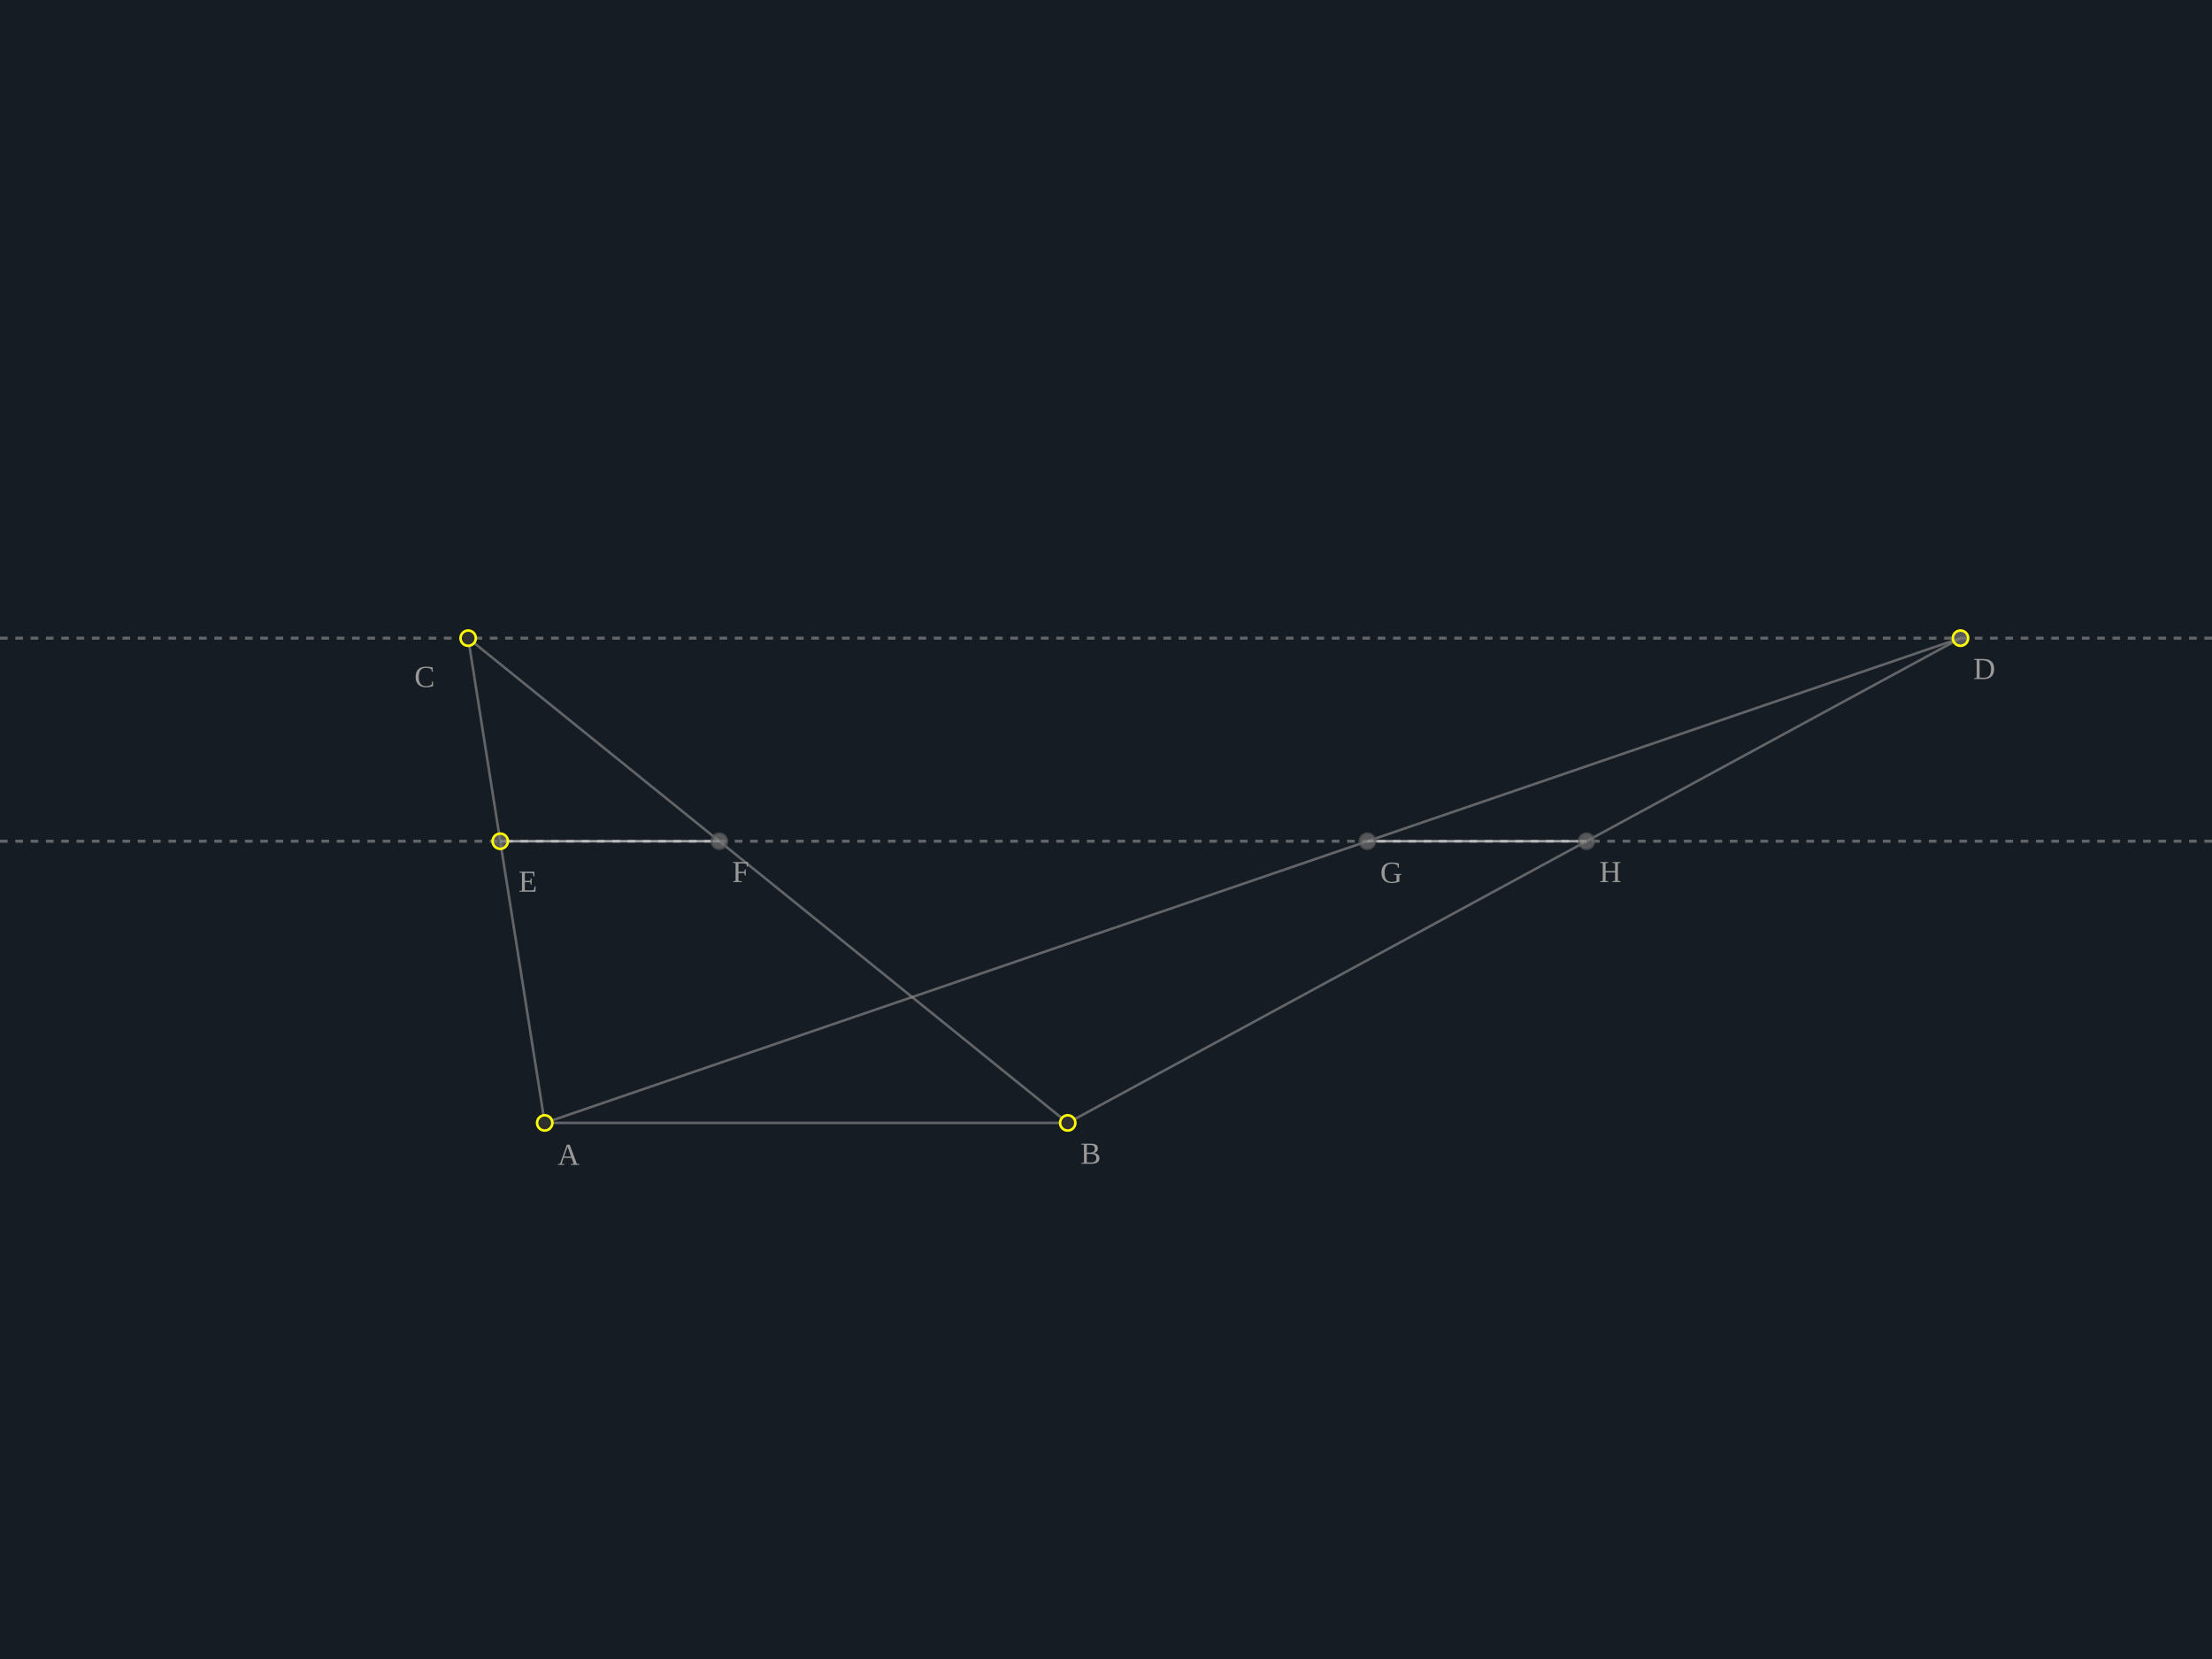
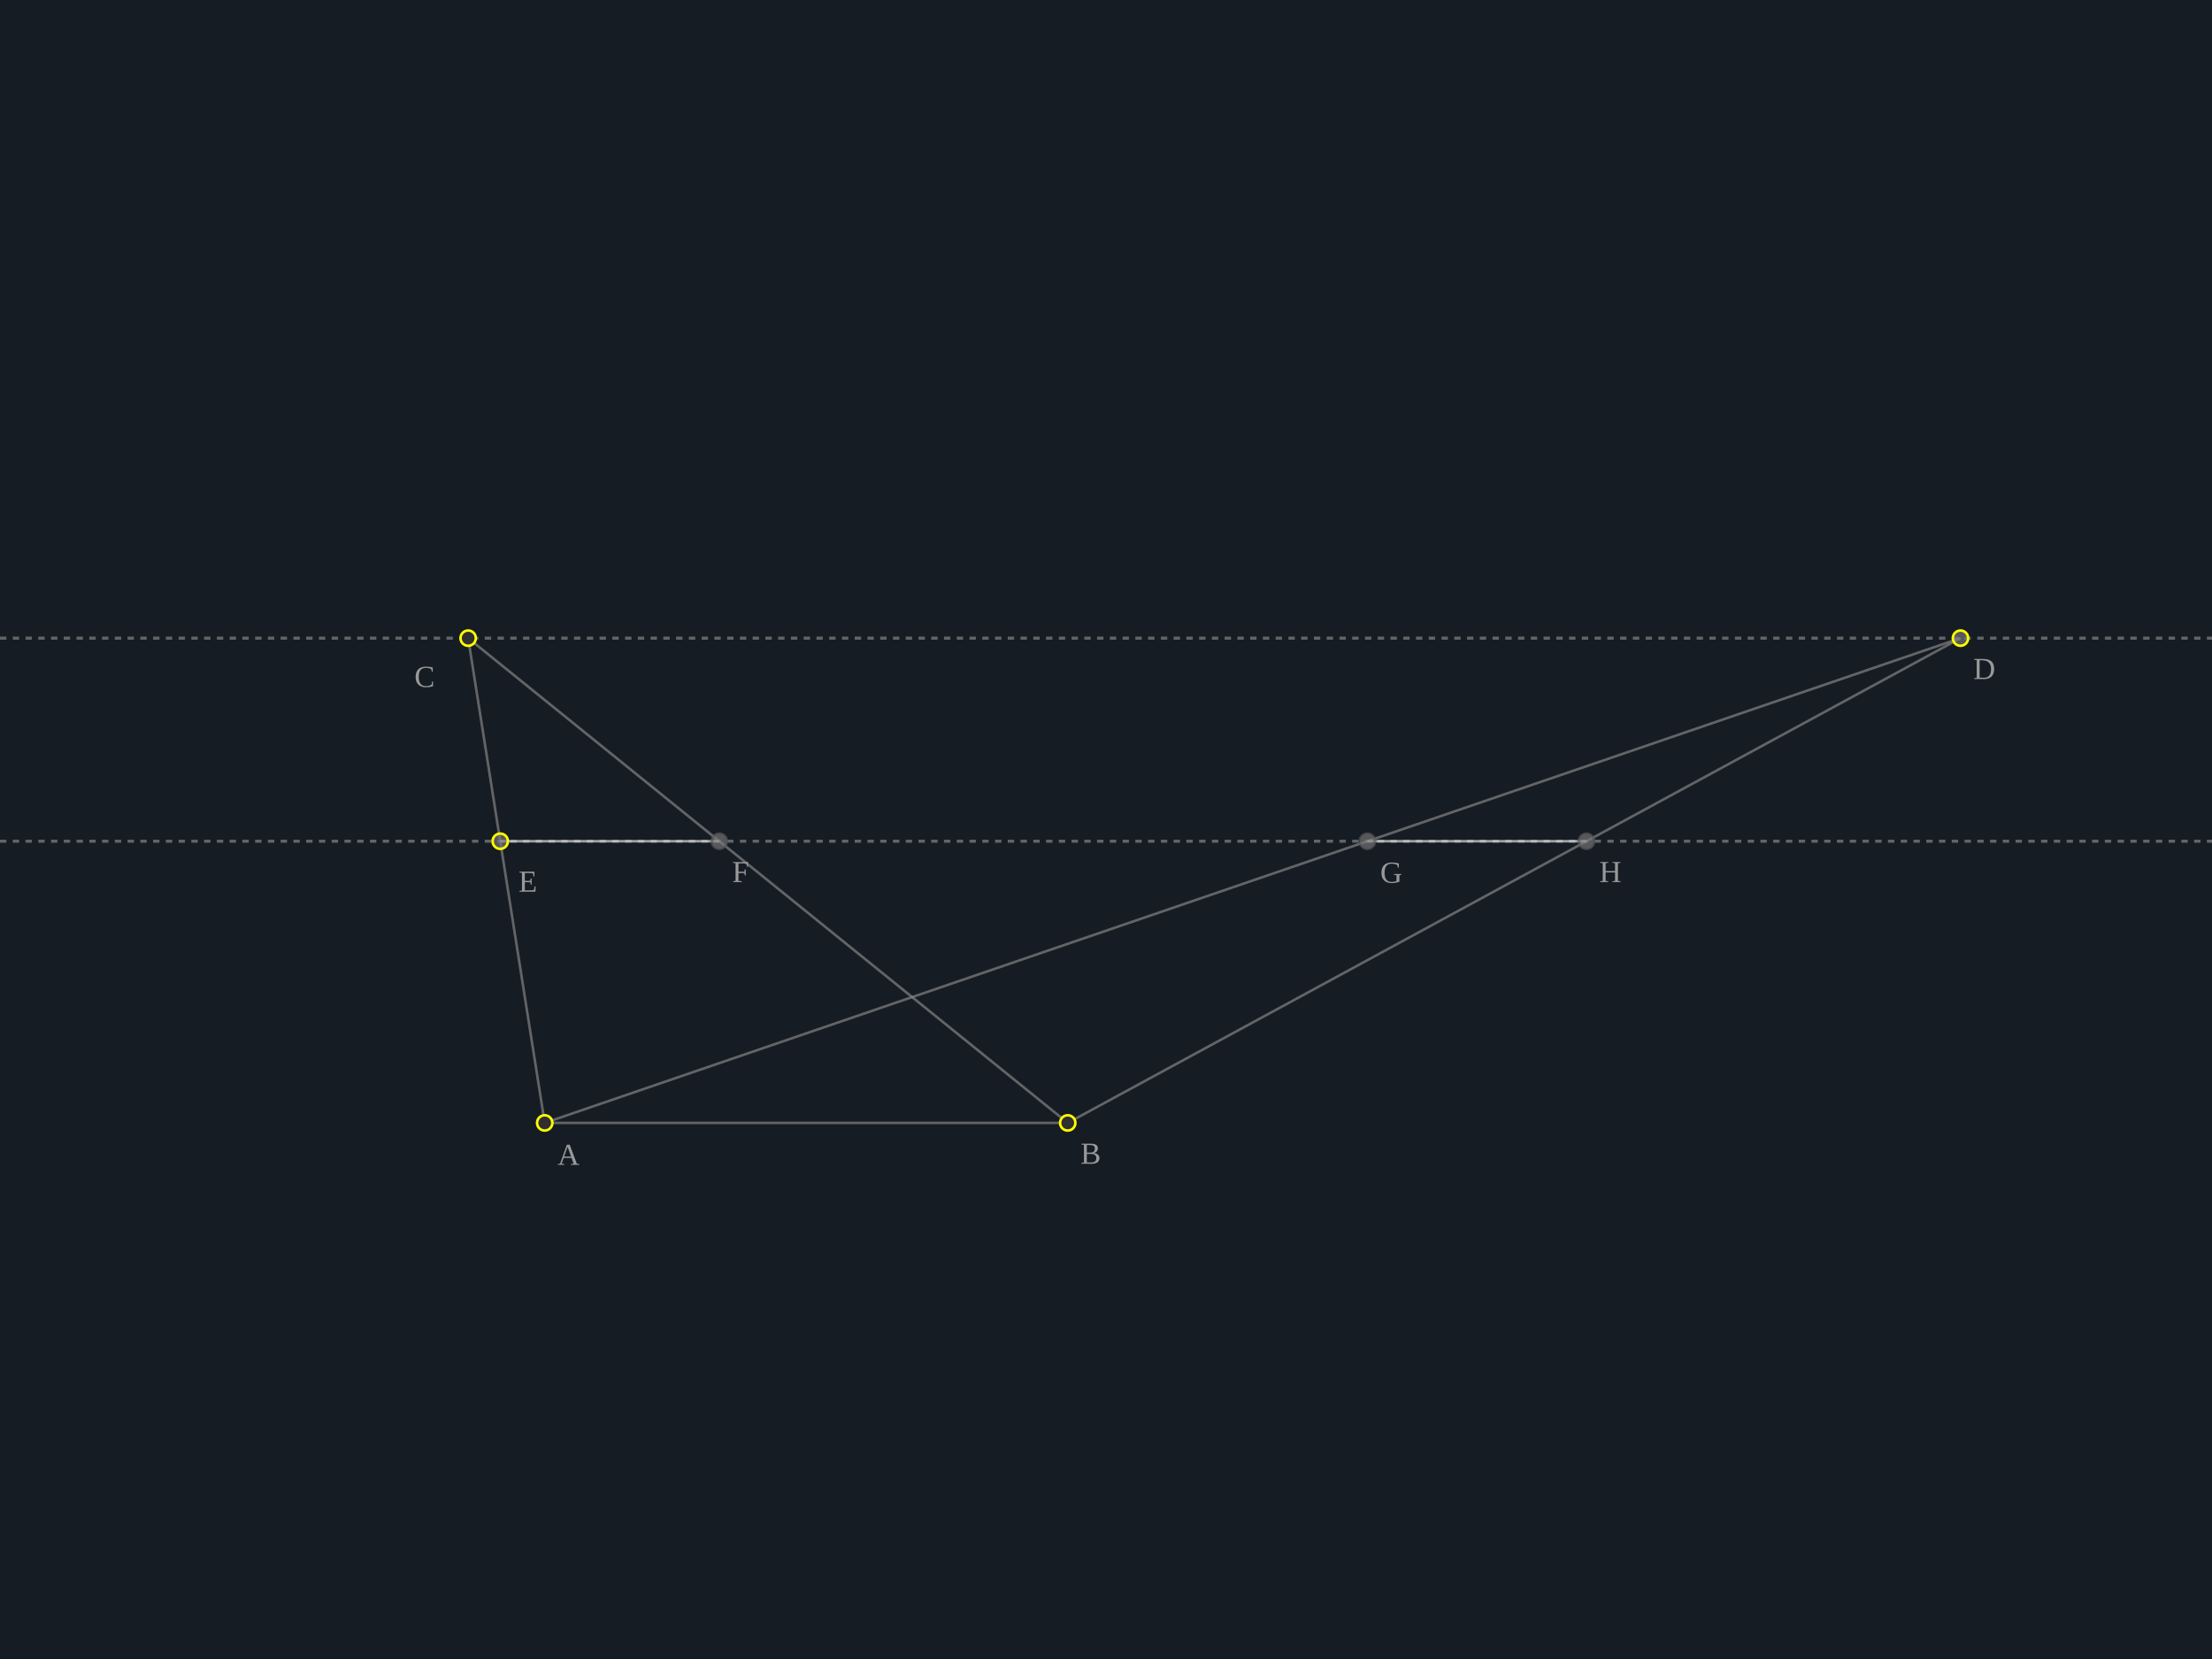
<svg xmlns="http://www.w3.org/2000/svg" xmlns:html="http://www.w3.org/1999/xhtml" xmlns:ns1="https://svgjs.com/svgjs" version="1.1" width="867" height="650.25" viewBox="0 0 867 650.25">
  <g transform="matrix(1,0,0,-1,433.5,325.125)">
    <rect width="867" height="650.25" class="fsg-board" fill="#ffffff00" x="-433.5" y="-325.125" />
    <rect width="0" height="0" class="fsg-ui-select-box" x="185" y="-24.875" />
    <line x1="-220" y1="-115" x2="-15" y2="-115" class="edge" stroke="#888888aa" fsg_shape="true" fsg-no="8" fsg-refs="5,6" />
    <line x1="-250" y1="75" x2="-220" y2="-115" class="edge" stroke="#888888aa" fsg_shape="true" fsg-no="13" fsg-refs="9,5" />
    <line x1="-220" y1="-115" x2="334.922" y2="75" class="edge" stroke="#888888aa" fsg_shape="true" fsg-no="15" fsg-refs="5,12" />
-     <circle r="3" cx="-220" cy="-115" class="point" stroke="#888888aa" label="A" fsg-no="5" />
+     <circle r="3" cx="-220" cy="-115" class="point" stroke="#888888aa" fsg-no="5" fsg-text="A" />
    <line x1="-250" y1="75" x2="-15" y2="-115" class="edge" stroke="#888888aa" fsg_shape="true" fsg-no="14" fsg-refs="9,6" />
    <line x1="334.922" y1="75" x2="-15" y2="-115" class="edge" stroke="#888888aa" fsg_shape="true" fsg-no="16" fsg-refs="12,6" />
-     <circle r="3" cx="-15" cy="-115" class="point" stroke="#888888aa" label="B" fsg-no="6" />
+     <circle r="3" cx="-15" cy="-115" class="point" stroke="#888888aa" fsg-no="6" fsg-text="B" />
    <text class="label" offset_x="5" offset_y="5" transform="matrix(1,0,0,-1,0,0)" x="-10" y="110.203" fsg-of="6" ns1:data="{&quot;leading&quot;:&quot;1.3&quot;}">
      <tspan dy="20.8" x="-10" ns1:data="{&quot;leading&quot;:&quot;1.3&quot;,&quot;newLined&quot;:true}">B</tspan>
    </text>
    <text class="label" offset_x="5" offset_y="5" transform="matrix(1,0,0,-1,0,0)" x="-215" y="110.656" fsg-of="5" ns1:data="{&quot;leading&quot;:&quot;1.3&quot;}">
      <tspan dy="20.8" x="-215" ns1:data="{&quot;leading&quot;:&quot;1.3&quot;,&quot;newLined&quot;:true}">A</tspan>
    </text>
    <line x1="-433.5" y1="75" x2="433.5" y2="75" class="parallel-line dashed" stroke="#888888aa" fsg_shape="true" fsg-no="11" fsg-refs="8,9" />
    <circle r="3" cx="-250" cy="75" class="point" stroke="#888888aa" fsg-no="9" />
-     <circle r="3" cx="334.922" cy="75" class="pin-point" label="D" fsg-no="12" fsg-refs="11" />
+     <circle r="3" cx="334.922" cy="75" class="pin-point" fsg-no="12" fsg-refs="11" fsg-text="D" />
    <text class="label" offset_x="5" offset_y="5" transform="matrix(1,0,0,-1,0,0)" x="339.927" y="-79.788" fsg-of="12" ns1:data="{&quot;leading&quot;:&quot;1.3&quot;}">
      <tspan dy="20.8" x="339.927" ns1:data="{&quot;leading&quot;:&quot;1.3&quot;,&quot;newLined&quot;:true}">D</tspan>
    </text>
    <text class="label" offset_x="-41.094" offset_y="7.844" transform="matrix(1,0,0,-1,0,0)" x="-271.093" y="-76.675" fsg-of="10" ns1:data="{&quot;leading&quot;:&quot;1.3&quot;}">
      <tspan dy="20.8" x="-271.093" ns1:data="{&quot;leading&quot;:&quot;1.3&quot;,&quot;newLined&quot;:true}">C</tspan>
    </text>
    <line x1="-433.5" y1="-4.595" x2="433.5" y2="-4.595" class="parallel-line dashed" stroke="#888888aa" fsg_shape="true" fsg-no="19" fsg-refs="8,17" />
    <line x1="-237.432" y1="-4.595" x2="-151.554" y2="-4.595" class="edge" stroke="#e6e6e6aa" fsg_shape="true" fsg-no="24" fsg-refs="17,20" />
    <circle r="3" cx="-237.432" cy="-4.595" class="pin-point" fsg-no="17" fsg-refs="13" />
-     <circle r="3" cx="-151.554" cy="-4.595" class="intersect-point" index="0" label="F" fsg-no="20" fsg-refs="19,14" />
+     <circle r="3" cx="-151.554" cy="-4.595" class="intersect-point" index="0" fsg-no="20" fsg-refs="19,14" fsg-text="F" />
    <line x1="102.454" y1="-4.595" x2="188.333" y2="-4.595" class="edge" stroke="#e6e6e6aa" fsg_shape="true" fsg-no="23" fsg-refs="21,22" />
-     <circle r="3" cx="102.454" cy="-4.595" class="intersect-point" index="0" label="G" fsg-no="21" fsg-refs="15,19" />
-     <circle r="3" cx="188.333" cy="-4.595" class="intersect-point" index="0" label="H" fsg-no="22" fsg-refs="16,19" />
+     <circle r="3" cx="102.454" cy="-4.595" class="intersect-point" index="0" fsg-no="21" fsg-refs="15,19" fsg-text="G" />
+     <circle r="3" cx="188.333" cy="-4.595" class="intersect-point" index="0" fsg-no="22" fsg-refs="16,19" fsg-text="H" />
    <text class="label" offset_x="-12.841" offset_y="8.782" transform="matrix(1,0,0,-1,0,0)" x="-230.273" y="3.582" fsg-of="18" ns1:data="{&quot;leading&quot;:&quot;1.3&quot;}">
      <tspan dy="20.8" x="-230.273" ns1:data="{&quot;leading&quot;:&quot;1.3&quot;,&quot;newLined&quot;:true}">E</tspan>
    </text>
    <text class="label" offset_x="5" offset_y="5" transform="matrix(1,0,0,-1,0,0)" x="-146.547" y="-0.198" fsg-of="20" ns1:data="{&quot;leading&quot;:&quot;1.3&quot;}">
      <tspan dy="20.8" x="-146.547" ns1:data="{&quot;leading&quot;:&quot;1.3&quot;,&quot;newLined&quot;:true}">F</tspan>
    </text>
    <text class="label" offset_x="5" offset_y="5" transform="matrix(1,0,0,-1,0,0)" x="107.463" y="0.083" fsg-of="21" ns1:data="{&quot;leading&quot;:&quot;1.3&quot;}">
      <tspan dy="20.8" x="107.463" ns1:data="{&quot;leading&quot;:&quot;1.3&quot;,&quot;newLined&quot;:true}">G</tspan>
    </text>
    <text class="label" offset_x="5" offset_y="5" transform="matrix(1,0,0,-1,0,0)" x="193.341" y="-0.198" fsg-of="22" ns1:data="{&quot;leading&quot;:&quot;1.3&quot;}">
      <tspan dy="20.8" x="193.341" ns1:data="{&quot;leading&quot;:&quot;1.3&quot;,&quot;newLined&quot;:true}">H</tspan>
    </text>
  </g>
  <defs>
    <style>
svg {
  user-select: none;
  -webkit-user-select: none;
}

svg .fsg-board {
  fill: #151c23;
}

svg .fsg-ui-select-box {
  stroke-width: 0.5;
  fill: none;
}

svg .menu {
  font: 0.9em Roboto, Helvetica, Sans-Serif, Times, serif, monospace;
}

svg .menu_title {
  fill: #aaa;
  font-family: Georgia, 'Times New Roman', Times, serif;
}

svg .menu_item {
  font-weight: 300;
  fill: #888;
}

svg .menu_item:hover {
  fill: #fff;
  cursor: pointer;
}

svg *[fsg_hidden] {
  visibility: hidden;
}

svg *[fsg_shape]:hover {
  stroke: #fff;
}

svg .dashed {
-   stroke-dasharray: 3;
+   stroke-dasharray: 2.5 2.5;
+   stroke-width: 1.2;
+ }
+ 
+ svg .dashed2 {
+   stroke-dasharray: 6 3;
+   stroke-width: 1.2;
+ }
+ 
+ svg .dashed3 {
+   stroke-dasharray: 5 5;
+   stroke-width: 1.2;
+ }
+ 
+ svg .dashed4 {
+   stroke-dasharray: 3 2 8;
  stroke-width: 1.2;
}

svg .axis-x, svg .axis-y {
  stroke: #555; 
  stroke-width: 1.2;
}

svg .vector-marker-start, svg .vector-marker-end {
  fill: #999;
}

svg .point {
  fill: #2f2f2f;
  stroke: #ff0;
}

svg .pin-point {
  fill: #777777aa;
  stroke: #ff0;
}

svg .mid-point, svg .intersect-point {
  fill: #777777aa;
  stroke: #565656aa;
}

svg .point:hover, svg .pin-point:hover {
  cursor: grab;
}

svg .mid-point:hover, svg .intersect-point:hover {
  cursor: pointer;
}

svg g, svg div, svg foreignObject, svg span {
  position: relative;
}

svg span.base {
  position: relative !important;
}

svg .latex-container {
  width: max-content;
  height: max-content;
  position: fixed; /* important for Safari */
}

svg .latex,
svg .label {
  color: #999;
  fill: #999;
  font-family: 'KaTeX_Math', 'Times New Roman', Times, serif;
}

svg .length-marker,
svg .angle-marker {
  fill: none
}
</style>
    <html:link rel="stylesheet" href="https://rintaroutw.github.io/fsg/style/runtime.css" />
    <html:link rel="stylesheet" href="https://cdn.jsdelivr.net/npm/katex@0.12.0/dist/katex.min.css" />
    <marker markerWidth="6" markerHeight="6" refX="3" refY="3" viewBox="0 0 6 6" orient="auto" class="vector-start-marker">
      <circle r="3" cx="3" cy="3" class="vector-marker-start" />
    </marker>
    <marker markerWidth="10" markerHeight="6" refX="10" refY="3" viewBox="0 0 10 6" orient="auto" class="vector-end-marker" id="SvgjsMarker1000">
      <polygon points="0 0, 10 3, 0 6" stroke-width="1" class="vector-marker-end" />
    </marker>
  </defs>
</svg>
